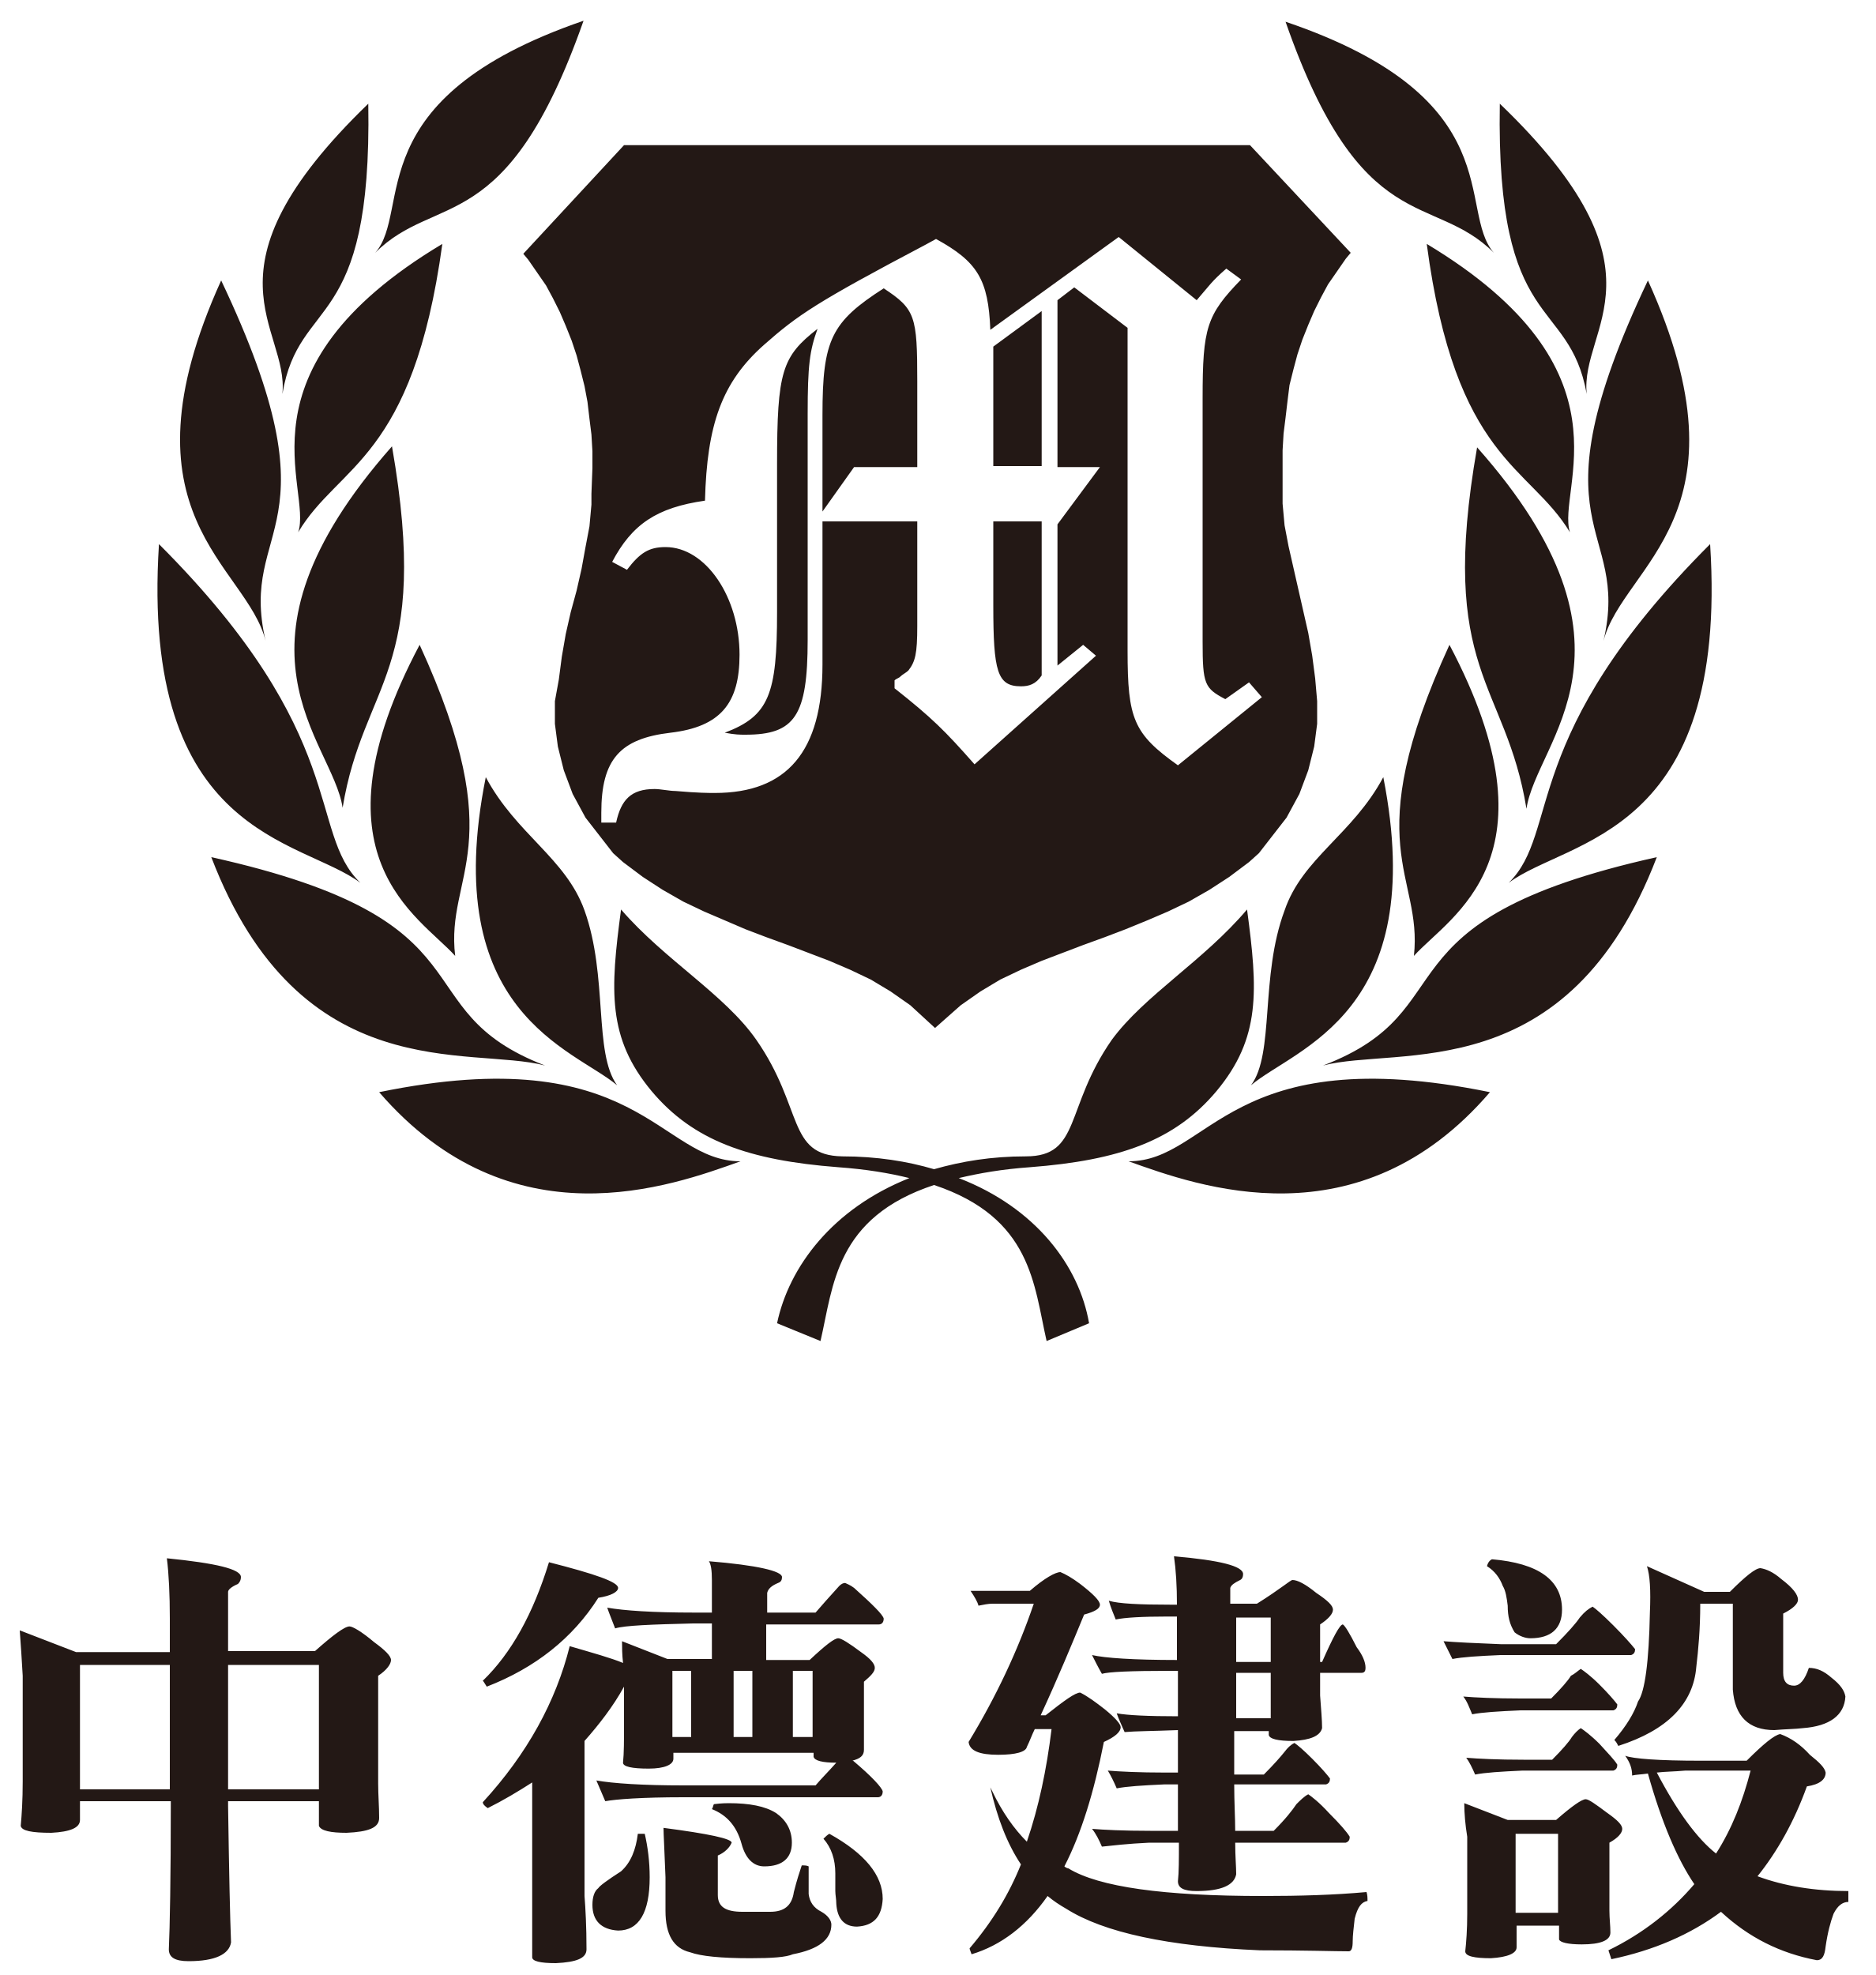
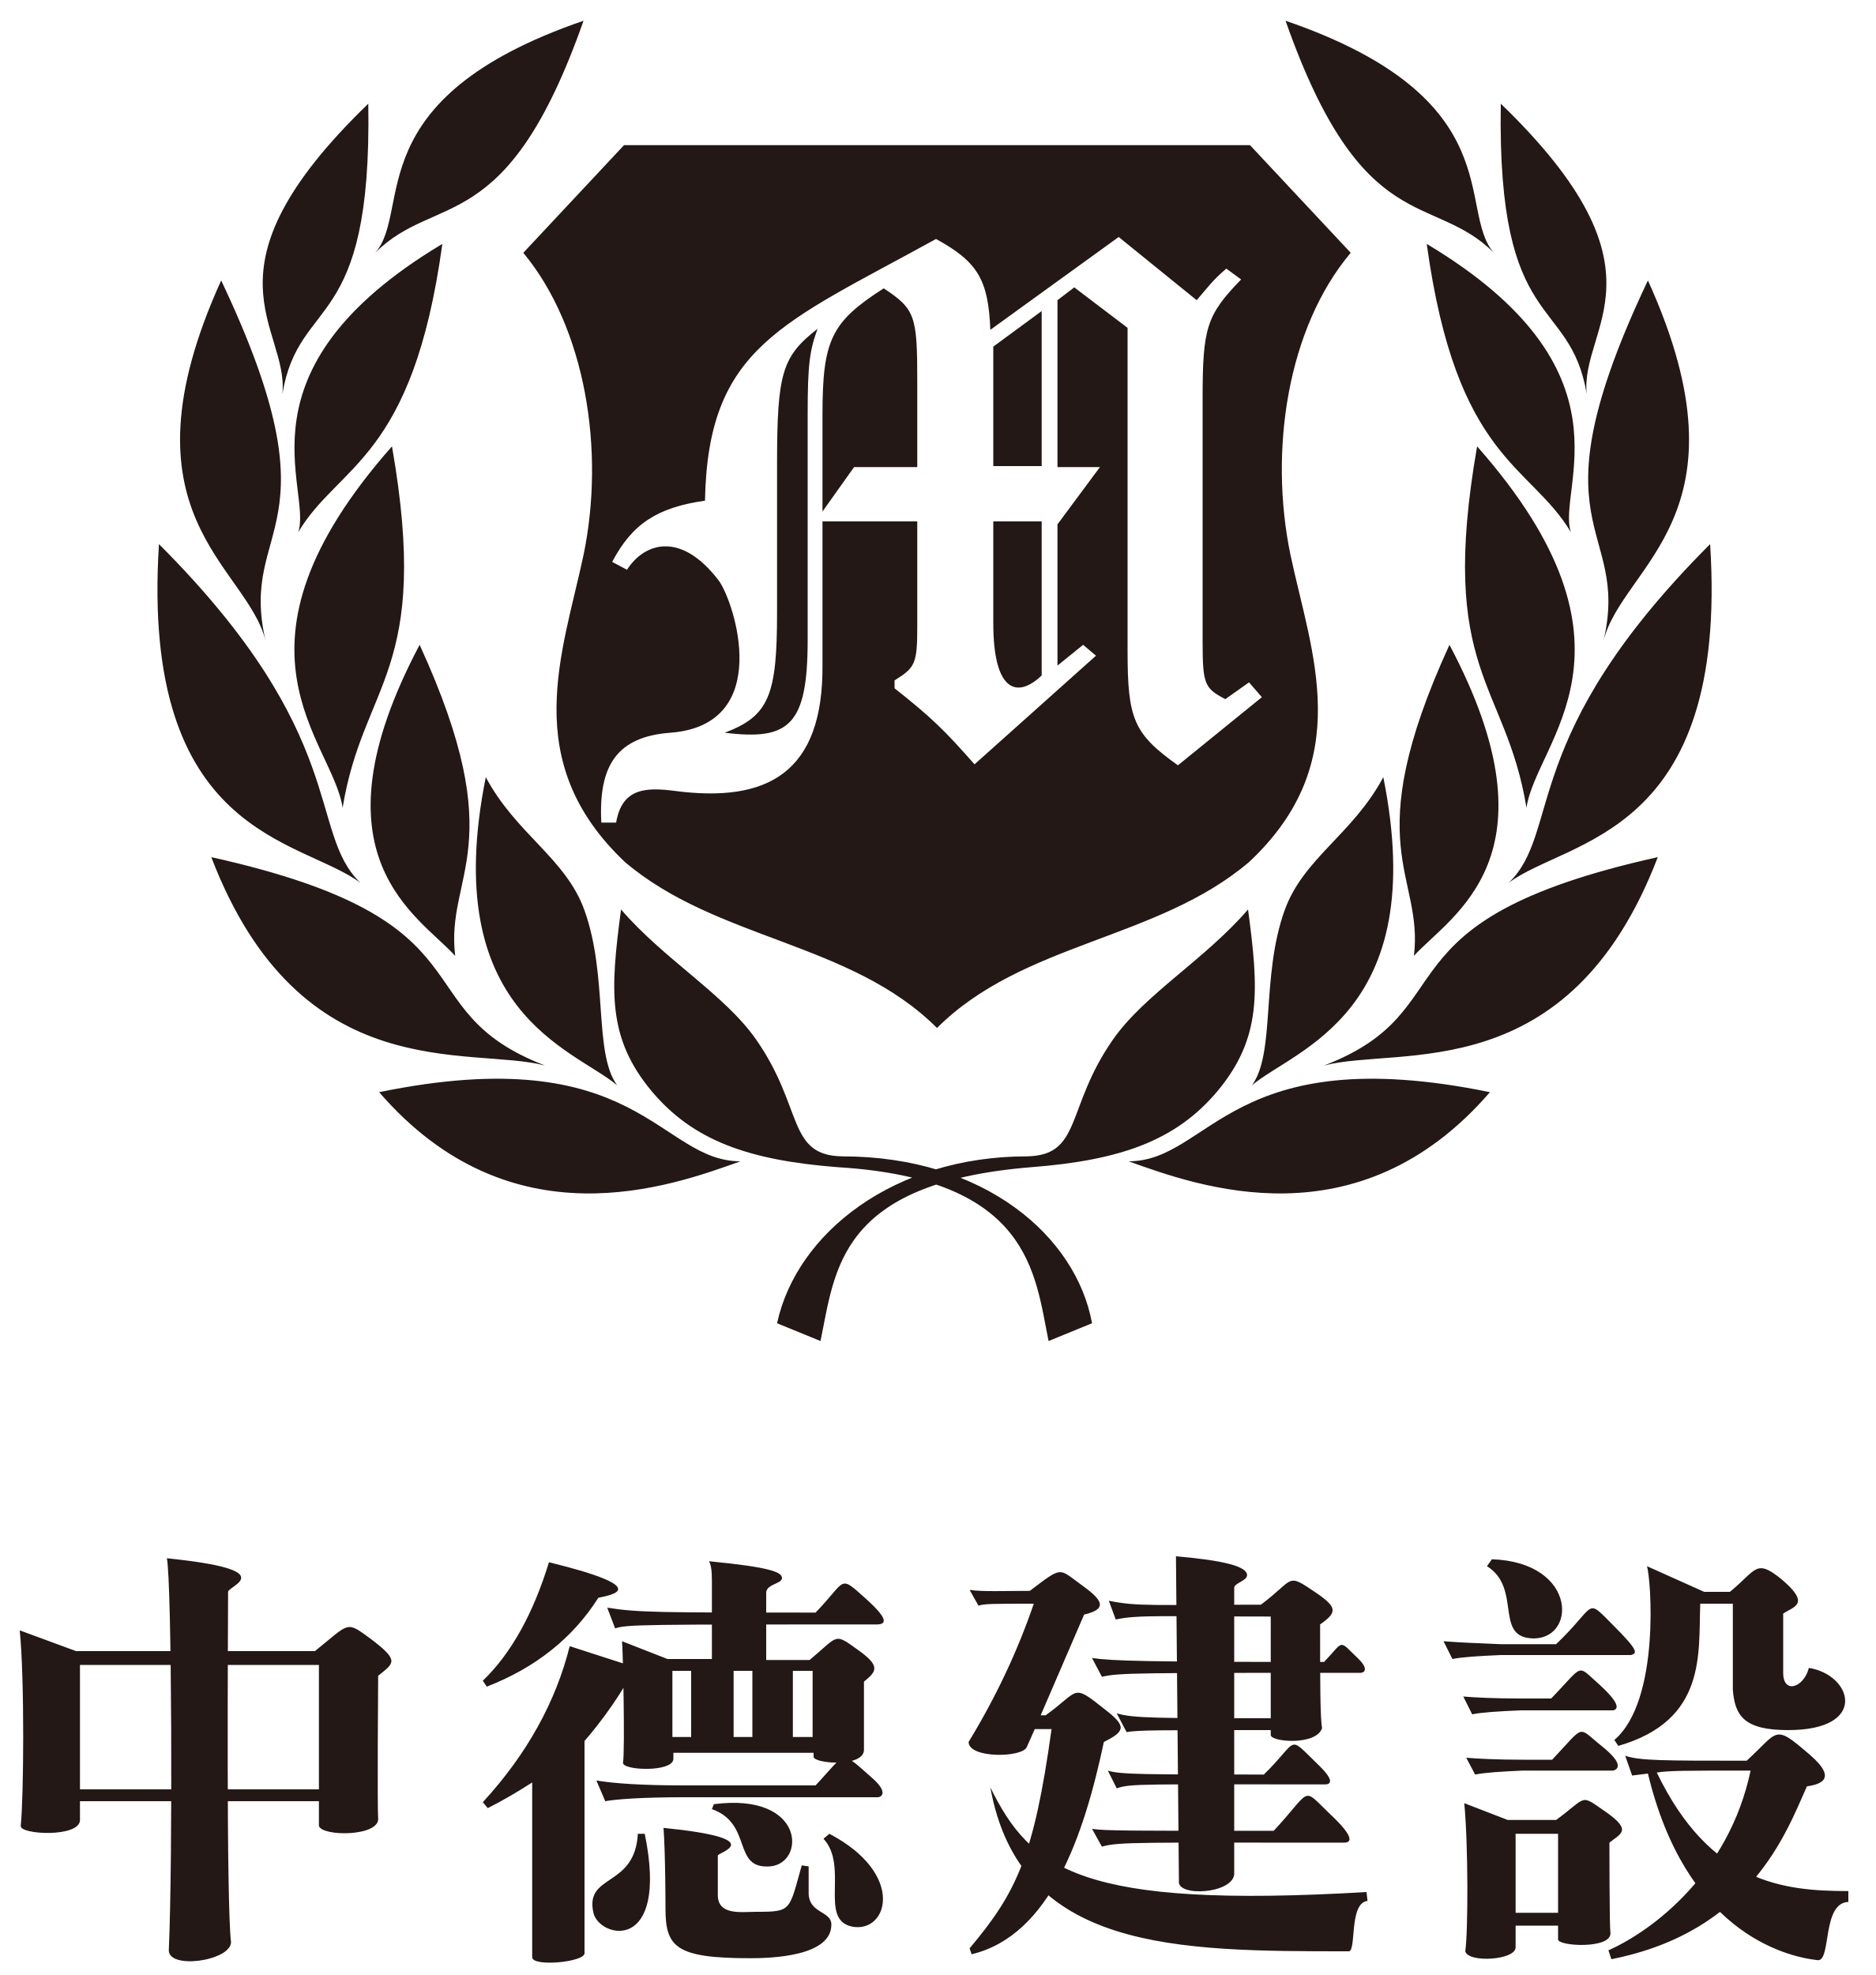
- <svg xmlns="http://www.w3.org/2000/svg" version="1.1" id="圖層_1" x="0px" y="0px" viewBox="0 0 190 200" style="enable-background:new 0 0 190 200;" xml:space="preserve">
-   <style type="text/css">
- 	.st0{fill:#231815;}
- </style>
-   <path class="st0" d="M151.3,25.6c-3.8-4.3,1.9-15.6-21.1-23.4C137.9,24.3,145.1,19.4,151.3,25.6 M59.1,2.1  C36.1,10,41.8,21.3,38,25.6C44.2,19.4,51.3,24.3,59.1,2.1 M126.7,109.9c4.5-3.8,18.1-7.3,13.4-31.2c-3.1,5.8-8.2,8.2-10,13.5  C127.6,98.9,129.1,106.7,126.7,109.9 M151.9,10.5c-0.4,23.4,7,19.4,8.8,29.4C160,33.1,169.6,27.5,151.9,10.5 M49.2,78.7  c-4.8,23.9,8.9,27.5,13.3,31.2c-2.4-3.3-0.9-11-3.3-17.7C57.3,86.9,52.3,84.5,49.2,78.7 M162.4,64.9c2-7.7,15.3-12.7,4.5-36.5  C154.7,54.1,165.2,52.9,162.4,64.9 M146.8,65.3c-9.4,20.5-2.7,23.2-3.6,31.5C146.9,92.7,158.2,86.9,146.8,65.3 M173.2,55.1  c-19.5,19.5-15.1,29.1-20.4,34.3C158.8,84.9,175.1,84.8,173.2,55.1 M149.6,45.3c-4,22.8,2.9,23.7,5,36.6  C155.6,75,167.7,65.7,149.6,45.3 M144.5,24.7c2.9,21.9,10.4,22.4,14.5,29.2C157.6,49.5,165.8,37.5,144.5,24.7 M21.4,86.8  c9,23.5,26.2,19.1,33.8,21.1C40.4,102.2,50.7,93.3,21.4,86.8 M38.4,110.6c13.4,15.5,29.6,9.5,36.6,7  C66.7,117.6,64.7,105.2,38.4,110.6 M36.5,89.4c-5.4-5.2-0.9-14.8-20.4-34.3C14.2,84.8,30.5,84.9,36.5,89.4 M22.4,28.4  c-10.8,23.8,2.6,28.8,4.5,36.5C24.1,52.9,34.6,54.1,22.4,28.4 M114.3,117.6c7,2.5,23.3,8.5,36.6-7  C124.5,105.2,122.6,117.6,114.3,117.6 M134,107.9c7.6-2,24.8,2.4,33.8-21.1C138.6,93.3,148.9,102.2,134,107.9 M97.1,119.3  c2.1-0.5,4.4-0.9,7.2-1.1c9.1-0.7,14.7-2.7,18.9-7.7c4.5-5.4,4.2-10.2,3.1-18.4c-4.4,5.2-10.4,8.7-13.7,13.2  c-4.8,6.9-3.1,11.8-8.7,11.8c-3.5,0-6.5,0.5-9.3,1.3c-2.7-0.8-5.8-1.3-9.3-1.3c-5.6-0.1-3.9-4.9-8.7-11.8  c-3.2-4.6-9.3-8.1-13.7-13.2c-1.1,8.2-1.4,13,3.1,18.4c4.2,5,9.8,7,18.9,7.7c2.8,0.2,5.2,0.6,7.2,1.1c-7.8,3.1-12.2,9-13.4,14.7  l4.4,1.8c1.3-5.6,1.5-12.5,11.5-15.8c9.9,3.3,10.1,10.1,11.4,15.8l4.3-1.8C109.3,128.2,104.9,122.3,97.1,119.3 M28.6,39.9  c1.7-10.1,9.1-6,8.7-29.4C19.7,27.5,29.3,33.1,28.6,39.9 M34.7,81.8c2.1-12.8,9-13.7,5-36.6C21.6,65.7,33.7,75,34.7,81.8 M42.5,65.3  c-11.4,21.5-0.1,27.4,3.6,31.5C45.1,88.5,51.9,85.8,42.5,65.3 M44.8,24.7C23.4,37.5,31.7,49.5,30.2,53.9  C34.3,47,41.8,46.6,44.8,24.7 M53.5,26.3l0.9,1.3l0.9,1.3l0.7,1.3l0.7,1.4l0.6,1.4l0.6,1.5l0.5,1.5l0.4,1.5l0.4,1.6l0.3,1.6l0.2,1.7  l0.2,1.6l0.1,1.7v1.7l-0.1,2.6v1.1l-0.2,2.2l-0.4,2.1l-0.4,2.2l-0.5,2.2l-0.6,2.2l-0.5,2.2l-0.4,2.3l-0.3,2.3L56.2,71l0,2.3l0.3,2.3  l0.6,2.4l0.9,2.4l1.3,2.4l2.8,3.6l1,0.9l2,1.5l2,1.3l2.1,1.2l2.1,1l2.1,0.9l2.1,0.9l2.1,0.8l2.2,0.8l2.1,0.8l2.1,0.8l2.1,0.9l2.1,1  l2,1.2l2,1.4l2.5,2.3l2.6-2.3l2-1.4l2-1.2l2.1-1l2.1-0.9l2.1-0.8l2.1-0.8l2.2-0.8l2.1-0.8l2.2-0.9l2.1-0.9l2.1-1l2.1-1.2l2-1.3  l2-1.5l1-0.9l2.8-3.6l1.3-2.4l0.9-2.4l0.6-2.4l0.3-2.3l0-2.3l-0.2-2.3l-0.3-2.3l-0.4-2.3l-0.5-2.2l-0.5-2.2l-0.5-2.2l-0.5-2.2  l-0.4-2.1l-0.2-2.2l0-1.1l0-2.6v-1.7l0.1-1.7l0.2-1.6l0.2-1.7l0.2-1.6l0.4-1.6l0.4-1.5l0.5-1.5l0.6-1.5l0.6-1.4l0.7-1.4l0.7-1.3  l0.9-1.3l0.9-1.3l0.5-0.6l-10.2-10.9H63.2L53,25.7L53.5,26.3z M60.9,82.3c0-5.4,1.9-7.5,7-8.1c5.1-0.6,7-3,7-7.9  c0-5.8-3.4-10.9-7.5-10.9c-1.7,0-2.6,0.6-3.9,2.3l-1.5-0.8c2-3.8,4.5-5.5,9.4-6.2c0.2-7.7,1.7-12,6-15.8c3.4-3,5.3-4.3,16.3-10.1  l1.1-0.6c4.2,2.3,5.3,4.1,5.5,9.2l13-9.4l7.9,6.4c1.3-1.5,1.5-1.9,3-3.2l1.5,1.1c-3.5,3.6-3.9,4.9-3.9,12V65c0,4.3,0.2,4.7,2.3,5.8  l2.4-1.7l1.3,1.5l-8.5,6.9c-4.5-3.2-5.1-4.7-5.1-11.6V33.2l-5.4-4.1l-1.7,1.3v16.9h4.3l-4.3,5.8v14.3l2.6-2.1l1.3,1.1L98.7,77.4  c-3-3.4-4.3-4.7-8.1-7.7v-0.8c0.2-0.2,0.4-0.2,0.6-0.4c0.2-0.2,0.6-0.4,0.8-0.6c0.7-0.9,0.9-1.7,0.9-4.5V52.8h-9.6v14.5  c0,8.8-3.6,13-10.9,13c-0.6,0-1.7,0-4-0.2c-0.6,0-1.5-0.2-2.1-0.2c-2.4,0-3.4,1.1-3.9,3.4h-1.5V82.3z M81.8,64.8V41.9  c0-4.9,0.2-6.4,1-8.6c-3.6,2.8-4.1,4.3-4.1,13.7V62c0,8.3-0.8,10.5-5.3,12.2c1.1,0.2,1.5,0.2,2.1,0.2C80.5,74.4,81.8,72.5,81.8,64.8   M92.9,47.3v-8.7c0-6.6-0.2-7.3-3.4-9.4c-5.3,3.4-6.2,5.2-6.2,12.8v9.8l3.2-4.5H92.9z M105.5,31.5l-4.9,3.6v12.1h4.9V31.5z   M103.4,69.5c0.8,0,1.5-0.2,2.1-1.1V52.8h-4.9v8.5C100.6,68,101,69.5,103.4,69.5 M2,165.1l5.7,2.2h9.5v-3.4c0-2.4-0.1-4.5-0.3-6.1  c5,0.5,7.5,1.1,7.5,1.9c0,0.3-0.1,0.5-0.3,0.7c-0.7,0.3-1,0.6-1,0.8v6h8.8c1.8-1.6,3-2.5,3.5-2.5c0.3,0,1.2,0.5,2.5,1.6  c1.1,0.8,1.7,1.4,1.7,1.8c0,0.4-0.4,1-1.3,1.6v10.9c0,1.2,0.1,2.3,0.1,3.5c0,1-1.1,1.4-3.3,1.5c-1.6,0-2.6-0.2-2.8-0.7v-2.5h-9.2  v0.5c0.1,6.8,0.2,11.4,0.3,13.8c-0.2,1.2-1.6,1.9-4.3,1.9c-1.4,0-2-0.4-2-1.2c0.1-2.2,0.2-7.2,0.2-14.8v-0.2H8.1v1.9  c0,0.8-1,1.2-2.9,1.3c-2,0-3-0.2-3.1-0.7c0.1-1.1,0.2-2.6,0.2-4.5v-10.7C2.2,168,2.1,166.4,2,165.1z M8.1,181.2h9.1l0-12.6H8.1  V181.2z M23.1,168.6v12.6h9.2v-12.6H23.1z M53.9,180.5c-1.4,0.9-2.9,1.8-4.5,2.6c-0.3-0.2-0.5-0.4-0.5-0.6  c4.5-4.9,7.4-10.2,8.8-15.8c2.4,0.7,4.2,1.2,5.4,1.7c-0.1-0.9-0.1-1.6-0.1-2.2l4.6,1.8h4.5v-3.6h-1.9c-4.2,0.1-6.9,0.2-7.9,0.5  c-0.3-0.8-0.6-1.5-0.8-2.1c1.7,0.3,4.6,0.5,8.8,0.5h1.8v-3.3c0-1-0.1-1.6-0.3-1.9c4.9,0.4,7.4,1,7.4,1.6c0,0.3-0.1,0.5-0.4,0.6  c-0.7,0.3-1,0.6-1.1,1v2h4.9c0.6-0.7,1.4-1.6,2.4-2.7c0.2-0.2,0.4-0.3,0.6-0.3c0.2,0.1,0.5,0.2,0.9,0.5c1.9,1.7,2.9,2.7,3,3.1  c0,0.4-0.2,0.6-0.5,0.6H77.6v3.6H82c1.6-1.5,2.5-2.2,2.9-2.2c0.3,0,1.1,0.5,2.3,1.4c1,0.7,1.4,1.2,1.4,1.6c0,0.4-0.4,0.8-1.1,1.4  v5.2c0,0.6,0,1.1,0,1.7c0,0.6-0.4,0.9-1.2,1.1c0,0,0.1,0,0.1,0c1.9,1.6,2.9,2.7,3,3.1c0,0.4-0.2,0.6-0.5,0.6H69.2  c-4.2,0-6.8,0.2-7.9,0.4c-0.3-0.7-0.6-1.4-0.9-2.1c1.7,0.3,4.7,0.5,8.8,0.5h13.4c0.5-0.6,1.3-1.4,2.1-2.3h0c-1.4,0-2.2-0.2-2.3-0.6  v-0.4H68.2v0.6c0,0.6-0.9,1-2.5,1c-1.7,0-2.6-0.2-2.6-0.6c0.1-1,0.1-2.2,0.1-3.9v-3.8c-1.1,2-2.5,3.8-4,5.5V192  c0.1,1.3,0.2,3.1,0.2,5.4c0,0.9-1,1.3-3.1,1.4c-1.6,0-2.4-0.2-2.4-0.6c0-0.9,0-3.1,0-6.6V180.5z M55.6,158.2c4.7,1.2,7,2,7,2.6  c0,0.4-0.7,0.8-2,1c-2.6,4.1-6.4,7.1-11.3,9c-0.2-0.3-0.3-0.5-0.4-0.6C51.8,167.4,54,163.4,55.6,158.2z M64.6,185.7h0.7  c0.3,1.3,0.5,2.8,0.5,4.4c0,3.6-1.1,5.4-3.2,5.4c-1.7-0.1-2.6-1-2.6-2.6c0-0.8,0.2-1.4,0.6-1.7c0.1-0.2,0.9-0.8,2.3-1.7  C63.9,188.6,64.4,187.3,64.6,185.7z M67.2,185.1c4.6,0.6,6.9,1.1,6.9,1.5c-0.2,0.5-0.7,1-1.4,1.3v4c0,1.2,0.8,1.7,2.5,1.7h2.8  c1.4,0,2.2-0.6,2.4-2c0.3-1.2,0.6-2.1,0.8-2.7c0.3,0,0.5,0,0.7,0.1v2.8c0.1,0.8,0.5,1.4,1.3,1.8c0.7,0.4,1,0.9,1,1.3  c0,1.5-1.3,2.5-3.9,3c-0.7,0.3-2.1,0.4-4.3,0.4c-3,0-5-0.2-6.1-0.6c-1.7-0.4-2.5-1.8-2.5-4.2v-3.4C67.3,187.4,67.2,185.7,67.2,185.1  z M70,175.9v-6.7h-1.9v6.7H70z M73.8,182.6c2.1,0,3.7,0.3,4.8,1c1,0.7,1.6,1.7,1.6,3c0,1.6-1,2.4-2.8,2.4c-1.1,0-1.9-0.8-2.3-2.3  c-0.5-1.8-1.5-2.9-3-3.5c0.1-0.1,0.1-0.3,0.2-0.5C73.1,182.6,73.6,182.6,73.8,182.6z M76.2,175.9v-6.7h-1.9v6.7H76.2z M82.3,175.9  v-6.7h-2v6.7H82.3z M84,185.7c3.6,2,5.4,4.2,5.4,6.6c-0.1,1.8-0.9,2.7-2.6,2.8c-1.3,0-2-0.8-2.1-2.3c0-0.5-0.1-0.9-0.1-1.3  c0-0.5,0-1.1,0-1.8c0-1.4-0.4-2.6-1.2-3.5C83.6,186,83.8,185.8,84,185.7z M100.5,181.4c1,2.1,2.2,3.8,3.5,5.1  c1.2-3.5,2-7.3,2.5-11.4h-1.7c-0.3,0.6-0.5,1.2-0.8,1.8c-0.1,0.5-1.1,0.8-2.9,0.8c-1.9,0-2.9-0.4-3-1.3c2.8-4.6,5-9.3,6.6-14h-4.2  c-0.4,0-0.9,0.1-1.4,0.2c-0.1-0.4-0.4-0.9-0.8-1.5c0.6,0,1.4,0,2.4,0h3.6c1.5-1.3,2.6-1.9,3.1-1.9c0.5,0.2,1.2,0.6,2,1.2  c1.3,1,2,1.7,2,2.1c0,0.4-0.5,0.7-1.6,1c-1.2,2.9-2.6,6.3-4.4,10.2h0.5c1.9-1.5,3-2.3,3.5-2.3c0.8,0.4,1.6,1,2.5,1.7  c1.1,0.9,1.6,1.5,1.6,1.8c0,0.5-0.6,1-1.7,1.5c-1,5.1-2.3,9.3-4,12.6c0.1,0.1,0.3,0.2,0.4,0.2c3.1,1.9,9.7,2.8,19.7,2.8  c3.7,0,7.2-0.1,10.5-0.4c0.1,0.3,0.1,0.6,0.1,0.9c-0.6,0.1-1,0.6-1.3,1.8c-0.1,0.9-0.2,1.7-0.2,2.3c0,0.6-0.1,1-0.4,1  c-1.4,0-4.4-0.1-9-0.1c-9.3-0.4-15.8-1.8-19.6-4.2c-0.7-0.4-1.3-0.8-1.9-1.3c-2.1,3-4.7,5-7.7,5.9c-0.1-0.3-0.2-0.5-0.2-0.6  c2.3-2.7,4-5.5,5.2-8.5c-1.4-2.1-2.4-4.7-3.1-7.8L100.5,181.4z M130.9,160c0.5,0,1.3,0.4,2.4,1.3c1.2,0.8,1.7,1.3,1.7,1.7  c0,0.4-0.4,0.9-1.3,1.5v3.8h0.2c1.1-2.5,1.8-3.8,2.1-3.8c0.2,0.1,0.7,0.9,1.4,2.3c0.6,0.8,0.9,1.5,0.9,2.1c0,0.3-0.1,0.5-0.4,0.5  h-4.2v2.3c0.1,1.4,0.2,2.5,0.2,3.3c-0.2,0.8-1.2,1.2-2.9,1.3c-1.6,0-2.4-0.2-2.5-0.6v-0.4h-3.5v1.6c0,1,0,1.9,0,2.8h3  c1-1,1.7-1.8,2.1-2.3c0.3-0.4,0.6-0.7,1-0.9c0.3,0.2,0.9,0.7,1.8,1.6c0.9,0.9,1.5,1.6,1.8,2c0,0.3-0.1,0.5-0.4,0.6h-9.3  c0,1.8,0.1,3.4,0.1,4.7h3.9c1.2-1.2,1.9-2.1,2.3-2.7c0.4-0.4,0.8-0.8,1.2-1c0.3,0.2,1.1,0.8,2.1,1.9c1.1,1.1,1.8,1.9,2.1,2.4  c0,0.3-0.1,0.5-0.4,0.6h-11.2c0,1.4,0.1,2.4,0.1,3.2c-0.2,1.1-1.5,1.7-4,1.7c-1.3,0-1.9-0.3-1.9-1c0.1-0.9,0.1-2.2,0.1-3.9h-3  c-2.2,0.1-3.8,0.3-4.8,0.4c-0.3-0.7-0.6-1.3-1-1.8c1.2,0.1,3.2,0.2,5.9,0.2h2.8c0-1.4,0-2.9,0-4.7h-1.4c-2.2,0.1-3.8,0.2-4.8,0.4  c-0.3-0.7-0.6-1.3-0.9-1.8c1.2,0.1,3.2,0.2,5.8,0.2h1.3c0-1,0-2,0-3v-1.3c-2.5,0.1-4.3,0.1-5.4,0.2c-0.3-0.7-0.6-1.3-0.8-1.9  c1.1,0.2,3.2,0.3,6.2,0.3l0-4.6h-0.9c-3.9,0-6.1,0.1-6.8,0.3c-0.4-0.7-0.7-1.3-1-1.9c1.3,0.3,4.2,0.5,8.6,0.5v-4.4h-1  c-2.5,0-4.3,0.1-5.2,0.3c-0.2-0.5-0.5-1.2-0.7-1.9c1,0.3,3.1,0.4,6.3,0.4h0.6c0-1.9-0.1-3.5-0.3-4.9c4.7,0.4,7,1,7,1.8  c0,0.3-0.1,0.5-0.3,0.6c-0.6,0.3-0.9,0.5-1,0.8v1.6h2.7C129.7,160.9,130.7,160,130.9,160z M125.2,163.8v4.5h3.5v-4.5H125.2z   M125.2,169.4v4.6h3.5v-4.6H125.2z M161.3,162.7c0.3,0.2,1,0.8,2.1,1.9c1.1,1.1,1.8,1.9,2.2,2.4c0,0.3-0.1,0.5-0.4,0.6H152  c-2.3,0.1-3.9,0.2-4.9,0.4c-0.3-0.6-0.6-1.2-0.9-1.8c1.2,0.1,3.2,0.2,5.8,0.3h5.6c1.2-1.2,2-2.1,2.4-2.7  C160.5,163.2,160.9,162.9,161.3,162.7z M160.1,169c0.3,0.2,1,0.7,1.9,1.6c0.9,0.9,1.5,1.6,1.8,2c0,0.3-0.1,0.5-0.4,0.6h-9.4  c-2.3,0.1-3.9,0.2-4.9,0.4c-0.3-0.7-0.5-1.3-0.9-1.8c1.2,0.1,3.2,0.2,5.8,0.2h3.1c1-1,1.7-1.8,2-2.3  C159.5,169.5,159.8,169.2,160.1,169z M148.3,182.6l4.4,1.7h4.9c1.6-1.4,2.6-2.1,3-2.1c0.3,0,1,0.5,2.2,1.4c1,0.7,1.5,1.2,1.5,1.6  c0,0.4-0.4,0.9-1.3,1.4v6.9c0,0.8,0.1,1.5,0.1,2.2c0,0.8-1,1.2-2.9,1.2c-1.4,0-2.2-0.2-2.3-0.5v-1.4h-4.3v2.2c0,0.6-0.9,1-2.6,1.1  c-1.7,0-2.6-0.2-2.6-0.7c0.1-0.9,0.2-2.2,0.2-3.8v-7.8C148.4,184.8,148.3,183.6,148.3,182.6z M160.1,175c0.3,0.2,1,0.7,1.9,1.6  c0.9,1,1.5,1.6,1.8,2.1c0,0.3-0.1,0.5-0.4,0.6h-9.2c-2.2,0.1-3.8,0.2-4.8,0.4c-0.3-0.7-0.6-1.3-0.9-1.7c1.2,0.1,3.2,0.2,5.8,0.2h2.9  c1-1,1.7-1.8,2-2.3C159.5,175.5,159.8,175.2,160.1,175z M151.1,157.9c4.7,0.4,7.1,2.1,7.1,5.1c0,1.9-1.1,2.9-3.2,2.9  c-0.5,0-1.1-0.2-1.6-0.6c-0.5-0.8-0.7-1.6-0.7-2.7c-0.1-0.8-0.2-1.5-0.5-2c-0.3-0.8-0.8-1.5-1.6-2  C150.7,158.2,150.9,158,151.1,157.9z M153.5,193.7h4.3v-8h-4.3V193.7z M180.3,175.6c1.1,0.4,2.1,1.1,3,2.1c1,0.8,1.5,1.3,1.6,1.8  c0,0.7-0.6,1.2-1.9,1.4c-1.3,3.6-3,6.6-5,9.1c2.7,1,5.8,1.5,9.2,1.5v1.1c-0.6,0-1.1,0.4-1.5,1.2c-0.3,0.8-0.6,1.9-0.8,3.3  c-0.1,0.9-0.3,1.4-0.9,1.4c-3.7-0.7-6.9-2.3-9.7-4.9c-3.1,2.3-6.8,3.9-11.1,4.8l-0.3-0.9c3.5-1.7,6.4-4,8.7-6.7  c-1.7-2.5-3.3-6.2-4.7-11.2c-0.7,0.1-1.2,0.1-1.6,0.2c0-0.7-0.2-1.3-0.7-2c0.8,0.3,3.4,0.5,7.6,0.5l4.7,0  C178.6,176.6,179.7,175.7,180.3,175.6z M166.8,158.6l5.8,2.6h2.6c1.6-1.6,2.6-2.4,3.1-2.4c0.6,0.1,1.3,0.4,2.1,1.1  c1.2,0.9,1.7,1.6,1.7,2.1c0,0.4-0.5,0.9-1.5,1.4v6c0,0.9,0.4,1.3,1.1,1.3c0.6,0,1.1-0.6,1.5-1.8c0.8,0,1.5,0.3,2.3,1  c0.9,0.7,1.3,1.3,1.4,1.9c-0.1,1.9-1.6,3-4.3,3.2c-0.8,0.1-1.8,0.1-2.9,0.2c-2.6,0-4-1.4-4.2-4.1v-8.7h-3.3c0,2.6-0.2,4.7-0.4,6.4  c-0.3,3.7-2.9,6.4-7.9,8c-0.1-0.2-0.2-0.4-0.4-0.6c1.2-1.4,2-2.7,2.4-3.9c0.7-1,1.1-4,1.2-9C167.2,161,167.1,159.5,166.8,158.6z   M167.8,179.5c2.1,4,4.1,6.7,6,8.2c1.6-2.5,2.7-5.3,3.5-8.4h-6.6C169.6,179.4,168.6,179.4,167.8,179.5z" />
+ <svg xmlns="http://www.w3.org/2000/svg" width="190" height="200" viewBox="0 0 190 200" fill="#231815">
+   <path d="M59.1,2.1C36.1,10,41.8,21.3,38,25.6C44.2,19.4,51.3,24.3,59.1,2.1z M49.2,78.7c-4.8,23.9,8.9,27.5,13.3,31.2c-2.4-3.3-0.9-11-3.3-17.7C57.3,86.9,52.3,84.5,49.2,78.7z M21.4,86.8c9,23.5,26.2,19.1,33.8,21.1C40.4,102.2,50.7,93.3,21.4,86.8zM38.4,110.6c13.4,15.5,29.6,9.5,36.6,7C66.7,117.6,64.7,105.2,38.4,110.6z M36.5,89.4c-5.4-5.2-0.9-14.8-20.4-34.3C14.2,84.8,30.5,84.9,36.5,89.4z M22.4,28.4C11.6,52.2,25,57.2,26.9,64.9C24.1,52.9,34.6,54.1,22.4,28.4z M28.6,39.9c1.7-10.1,9.1-6,8.7-29.4C19.7,27.5,29.3,33.1,28.6,39.9z M34.7,81.8c2.1-12.8,9-13.7,5-36.6C21.6,65.7,33.7,75,34.7,81.8zM42.5,65.3c-11.4,21.5-0.1,27.4,3.6,31.5C45.1,88.5,51.9,85.8,42.5,65.3z M44.8,24.7C23.4,37.5,31.7,49.5,30.2,53.9C34.3,47,41.8,46.6,44.8,24.7z M151.3,25.6c-3.8-4.3,1.9-15.6-21.1-23.5C138,24.3,145.1,19.4,151.3,25.6z M130.1,92.2c-2.4,6.7-0.9,14.4-3.3,17.7c4.4-3.7,18.1-7.3,13.3-31.2C137,84.5,132,86.9,130.1,92.2z M134.1,107.9c7.6-2,24.8,2.4,33.8-21.1C138.6,93.3,148.9,102.2,134.1,107.9z M114.3,117.6c7,2.5,23.2,8.5,36.6-7C124.6,105.2,122.6,117.6,114.3,117.6z M173.2,55.1c-19.5,19.5-15,29.1-20.4,34.3C158.8,84.9,175.1,84.8,173.2,55.1z M162.4,64.9c1.9-7.7,15.3-12.7,4.5-36.5C154.7,54.1,165.2,52.9,162.4,64.9z M106.2,135.8l4.4-1.8c-1.6-8.8-10.9-16.9-25.3-16.9c-5.6-0.1-3.9-4.9-8.7-11.8c-3.2-4.6-9.3-8.1-13.7-13.2c-1.1,8.2-1.4,13,3.1,18.4c4.2,5,9.8,7,18.9,7.7C104.4,119.4,104.8,129,106.2,135.8z M104.4,118.2c9.1-0.7,14.7-2.7,18.9-7.7c4.5-5.4,4.2-10.2,3.1-18.4c-4.4,5.1-10.5,8.6-13.7,13.2c-4.8,6.9-3.1,11.7-8.7,11.8c-13.4,0-23.3,7.7-25.3,16.9l4.4,1.8C84.6,128.6,84.9,119.8,104.4,118.2z M152,10.5c-0.4,23.4,7,19.3,8.7,29.4C160,33.1,169.6,27.5,152,10.5z M149.6,45.2c-4,22.9,2.9,23.8,5,36.6C155.6,75,167.7,65.7,149.6,45.2z M143.2,96.8c3.7-4.1,15-10,3.6-31.5C137.4,85.8,144.2,88.5,143.2,96.8z M159.1,53.9c-1.5-4.4,6.8-16.4-14.6-29.2C147.5,46.6,155,47,159.1,53.9zM63.2,14.7L53,25.6c6.3,7.6,8.3,20,6.1,30.6c-2.1,9.9-6.6,20.9,4.2,31.1c9.3,7.9,22.9,8.1,31.6,16.8c8.7-8.7,22.3-8.9,31.6-16.8c10.9-10.2,6.3-21.2,4.2-31.1c-2.2-10.6-0.3-23,6.1-30.6l-10.2-10.9H63.2z M60.9,83.3c-0.3-5.8,1.6-8.7,7-9.1c10.5-0.8,6.5-13.2,4.9-15.4c-3.8-5-7.5-3.9-9.3-1.1L62,56.9c2-3.8,4.5-5.5,9.4-6.2c0.3-15.6,7.8-17.9,23.4-26.5c4.2,2.3,5.3,4.1,5.5,9.2l13-9.4l7.9,6.4c1.3-1.5,1.5-1.9,3-3.2l1.5,1.1c-3.5,3.6-3.9,4.9-3.9,12V65c0,4.3,0.2,4.7,2.3,5.8l2.4-1.7l1.3,1.5l-8.5,6.9c-4.5-3.2-5.1-4.7-5.1-11.6V33.2l-5.4-4.1l-1.7,1.3v16.9h4.3l-4.3,5.8v14.3l2.6-2.1l1.3,1.1l-12.3,11c-3-3.4-4.3-4.7-8.1-7.7v-0.8c2.1-1.3,2.3-1.7,2.3-5.5V52.8h-9.6v14.5c0.1,11-5.6,14-14.9,12.8c-3-0.4-5.4-0.3-6,3.2H60.9zM81.8,64.8V41.9c0-5,0.2-6.4,1-8.6c-3.6,2.8-4.1,4.5-4.1,13.7v15c0,8.4-0.8,10.5-5.3,12.2C79.9,75,81.8,73.5,81.8,64.8 M92.9,47.3v-8.7c0-6.6-0.2-7.3-3.4-9.4c-5.3,3.4-6.2,5.2-6.2,12.8v9.8l3.2-4.5H92.9z M105.5,31.5l-4.9,3.6v12.1h4.9V31.5z M105.5,68.4V52.8h-4.9v10.3C100.6,70.2,103.1,70.7,105.5,68.4z M8.1,182.4v1.9c0,1.8-6.1,1.5-6,0.6c0.3-2.9,0.4-14.7-0.1-19.8l5.7,2.1h24.2c3.6-2.9,3.1-3.1,5.7-1.2c2.9,2.2,2.3,2.4,0.7,3.7c0,0-0.1,13.2,0,14.4c0.2,1.9-5.7,1.9-6,0.8v-2.5H8.1z M23.4,196.7c-0.1,1.9-6.5,2.8-6.3,0.7c0.4-9,0.3-37.2-0.2-39.6c11.8,1.2,6.2,2.8,6.2,3.4C23.1,164.7,22.9,192.6,23.4,196.7z M32.3,181.2l0-12.6H8.1v12.6H32.3z M64.2,168.8c-0.8,2.2-3.5,5.8-5,7.5v21.5c0,0.9-5.3,1.4-5.3,0.4c0-0.9,0-17.7,0-17.7c-1.4,0.9-2.9,1.8-4.5,2.6l-0.5-0.6c4.5-4.9,7.4-10.2,8.8-15.8L64.2,168.8z M82.4,177.9v-0.4H68.2v0.6c0,1.4-5.2,1.2-5.1,0.4c0.2-1.3,0-11.2-0.1-12.3l4.6,1.8h4.5v-8c0-1-0.1-1.6-0.3-1.9c6.2,0.6,7.4,1.1,7.4,1.7c0,0.6-1.6,0.6-1.6,1.5v6.8H82c3.1-2.6,2.4-2.8,5.2-0.8c2,1.5,1.5,2,0.3,3v6.9C87.5,179,82.4,178.6,82.4,177.9z M88.9,182H69.2c-4.2,0-6.8,0.2-7.9,0.4l-0.9-2.1c1.7,0.3,4.7,0.5,8.8,0.5h13.4c3.2-3.4,2.4-3.7,5.9-0.6C90,181.6,89.2,182,88.9,182z M62.3,164.9l-0.8-2.1c3.1,0.5,5.3,0.5,21.1,0.5c3.2-3.3,2.3-3.9,5.1-1.4c2,1.8,2.3,2.6,1.1,2.6C65,164.5,63.5,164.5,62.3,164.9z M48.9,170.2c2.9-2.8,5.1-6.8,6.7-12c10.6,2.6,6.4,3.3,5,3.6c-2.6,4.1-6.4,7.1-11.3,9L48.9,170.2z M65.3,185.7c2.5,12.2-4.6,10.6-5.2,8c-0.9-4,4.2-2.5,4.5-8H65.3z M81.9,189v2.8c0.1,2,2.3,1.7,2.3,3.1c0,3.2-6,3.4-8.2,3.4c-7.5,0-8.6-1.1-8.6-5c0,0,0-5.5-0.2-8.2c10.9,1.1,5.5,2.5,5.5,2.8v4c0,2.1,2.4,1.7,3.9,1.7c3.6,0,3.3-0.1,4.6-4.7L81.9,189z M70,175.9v-6.7h-1.9v6.7H70z M72.3,182.7c9.3-1.2,9.3,6,5.7,6.3c-3.9,0.3-1.7-4.3-5.9-5.8L72.3,182.7z M76.2,175.9v-6.7h-1.9v6.7H76.2z M82.3,175.9v-6.7h-2v6.7H82.3z M84,185.7c7.8,4.1,5.9,10.1,2.3,9.4c-3.4-0.7-0.3-6.1-2.9-8.9L84,185.7z M100.3,181c4.1,8.3,9.1,12.3,38.1,10.6l0.1,0.9c-1.9,0.2-1.1,5.1-1.9,5.1C119.1,197.6,103.3,197.6,100.3,181z M104,176.9c-0.4,1.1-5.9,1.2-5.9-0.5c2.8-4.6,5-9.3,6.6-14c-4.1,0-5,0-5.6,0.2l-0.9-1.6c1.2,0.2,3.6,0.1,6.1,0.1c3.3-2.5,2.9-2.3,5.1-0.7c2.1,1.5,3,2.5,0.4,3.1l-4.4,10.2h0.5c3.5-2.5,2.6-3.3,6-0.6c2.2,1.7,2.1,2.2-0.1,3.3c-2,9.4-5.4,19.6-13.4,21.5l-0.2-0.6c4.7-5.6,6.5-9.2,8.3-22.2h-1.7L104,176.9zM111.6,187l-1-1.8c1.4,0.2,3.4,0.2,18.4,0.2c3.9-4.2,2.8-4.5,5.6-1.8c2.9,2.7,2.1,3,1.5,3C115.3,186.6,113.4,186.5,111.6,187zM125,189.8c-0.2,2-5.8,2.3-5.6,0.7l-0.3-32.9c4.7,0.4,7.2,1,7.2,1.9c0,0.6-1.3,0.8-1.3,1.3V189.8z M113.1,181.1l-0.9-1.8c1.2,0.4,3.8,0.4,15.8,0.4c3.6-3.5,2.3-4.1,5.4-1.1c1.8,1.7,1.4,2.1,0.8,2.1C115.7,180.7,114.5,180.6,113.1,181.1z M133.9,175c-0.6,1.8-5.2,1.4-5.2,0.7v-0.5c-11.9,0-13.3,0-14.6,0.2l-1-1.9c1.6,0.5,4.2,0.5,15.6,0.5v-10.3c-10.4,0-13.5-0.2-15.7,0.3l-0.7-1.9c2.9,0.6,4.6,0.4,15.4,0.4c3.5-2.6,2.5-3.3,5.6-1.2c2.2,1.5,2.1,2,0.4,3.2C133.7,170.2,133.7,174,133.9,175z M111.6,169.8l-1-1.9c2.1,0.3,5.5,0.4,23.5,0.4c2.1-2.2,1.4-2.3,3.5-0.3c1.1,1.1,0.5,1.4,0.2,1.4C114.8,169.4,113.4,169.4,111.6,169.8z M146.2,166.2c1.2,0.1,3.2,0.2,5.8,0.3h5.6c4.2-4,2.9-4.8,5.8-1.9c2.6,2.6,2.4,2.8,1.8,3H152c-2.3,0.1-3.9,0.2-4.9,0.4L146.2,166.2z M148.2,171.8c1.2,0.1,3.2,0.2,5.8,0.2h3.1c3.4-3.5,2.5-3.5,4.9-1.4c2.4,2.2,1.7,2.5,1.4,2.6H154c-2.3,0.1-3.9,0.2-4.9,0.4L148.2,171.8zM148.3,182.6l4.4,1.7h4.9c3.3-2.4,2.3-2.7,5.2-0.7c2.5,1.8,1.3,2.1,0.2,3c0,0,0,8.4,0.1,9.1c0.2,1.7-5.3,1.4-5.3,0.7V195h-4.3v2.2c0,1.3-4.8,1.6-5.1,0.4C148.7,195.6,148.7,186.7,148.3,182.6z M148.5,178c1.2,0.1,3.2,0.2,5.8,0.2h2.9c3.4-3.6,2.5-3.4,5-1.4c2.5,2,1.5,2.4,1.2,2.5h-9.2c-2.2,0.1-3.8,0.2-4.8,0.4L148.5,178z M151.1,157.9c8.8,0.3,8.6,8.4,3.9,8c-3.6-0.3-0.9-5.1-4.4-7.3L151.1,157.9z M153.5,193.7h4.3v-8h-4.3V193.7z M176.9,178.3c3.3-3,2.7-3.8,6.4-0.6c2.9,2.5,1,3-0.3,3.2c-2.1,4.7-5.7,14.7-19.8,17.5l-0.3-0.9c4.5-2,12.2-7.8,14.4-18.2c-6.7,0-8.3,0-9.5,0.2c5.4,11.2,12.8,12,19.4,12v1.1c-2.7,0.1-1.7,6-3.1,5.9c-3.6-0.4-13.4-3.1-17.2-18.9l-1.6,0.2l-0.7-2C166.1,178.3,168.5,178.3,176.9,178.3 M163.5,176.2c4.7-4,3.7-16.5,3.3-17.6l5.8,2.6h2.6c2.7-2.2,2.6-3.4,5.2-1.3c3.1,2.6,1.2,2.8,0.2,3.5v6c0,2.2,2.1,1.5,2.6-0.5c4.4,0.7,6.1,6.3-2.1,6.3c-4.4,0-5.4-1.4-5.6-4.1v-8.7h-3.3c-0.2,5,0.7,11.8-8.3,14.4L163.5,176.2z" />
</svg>
